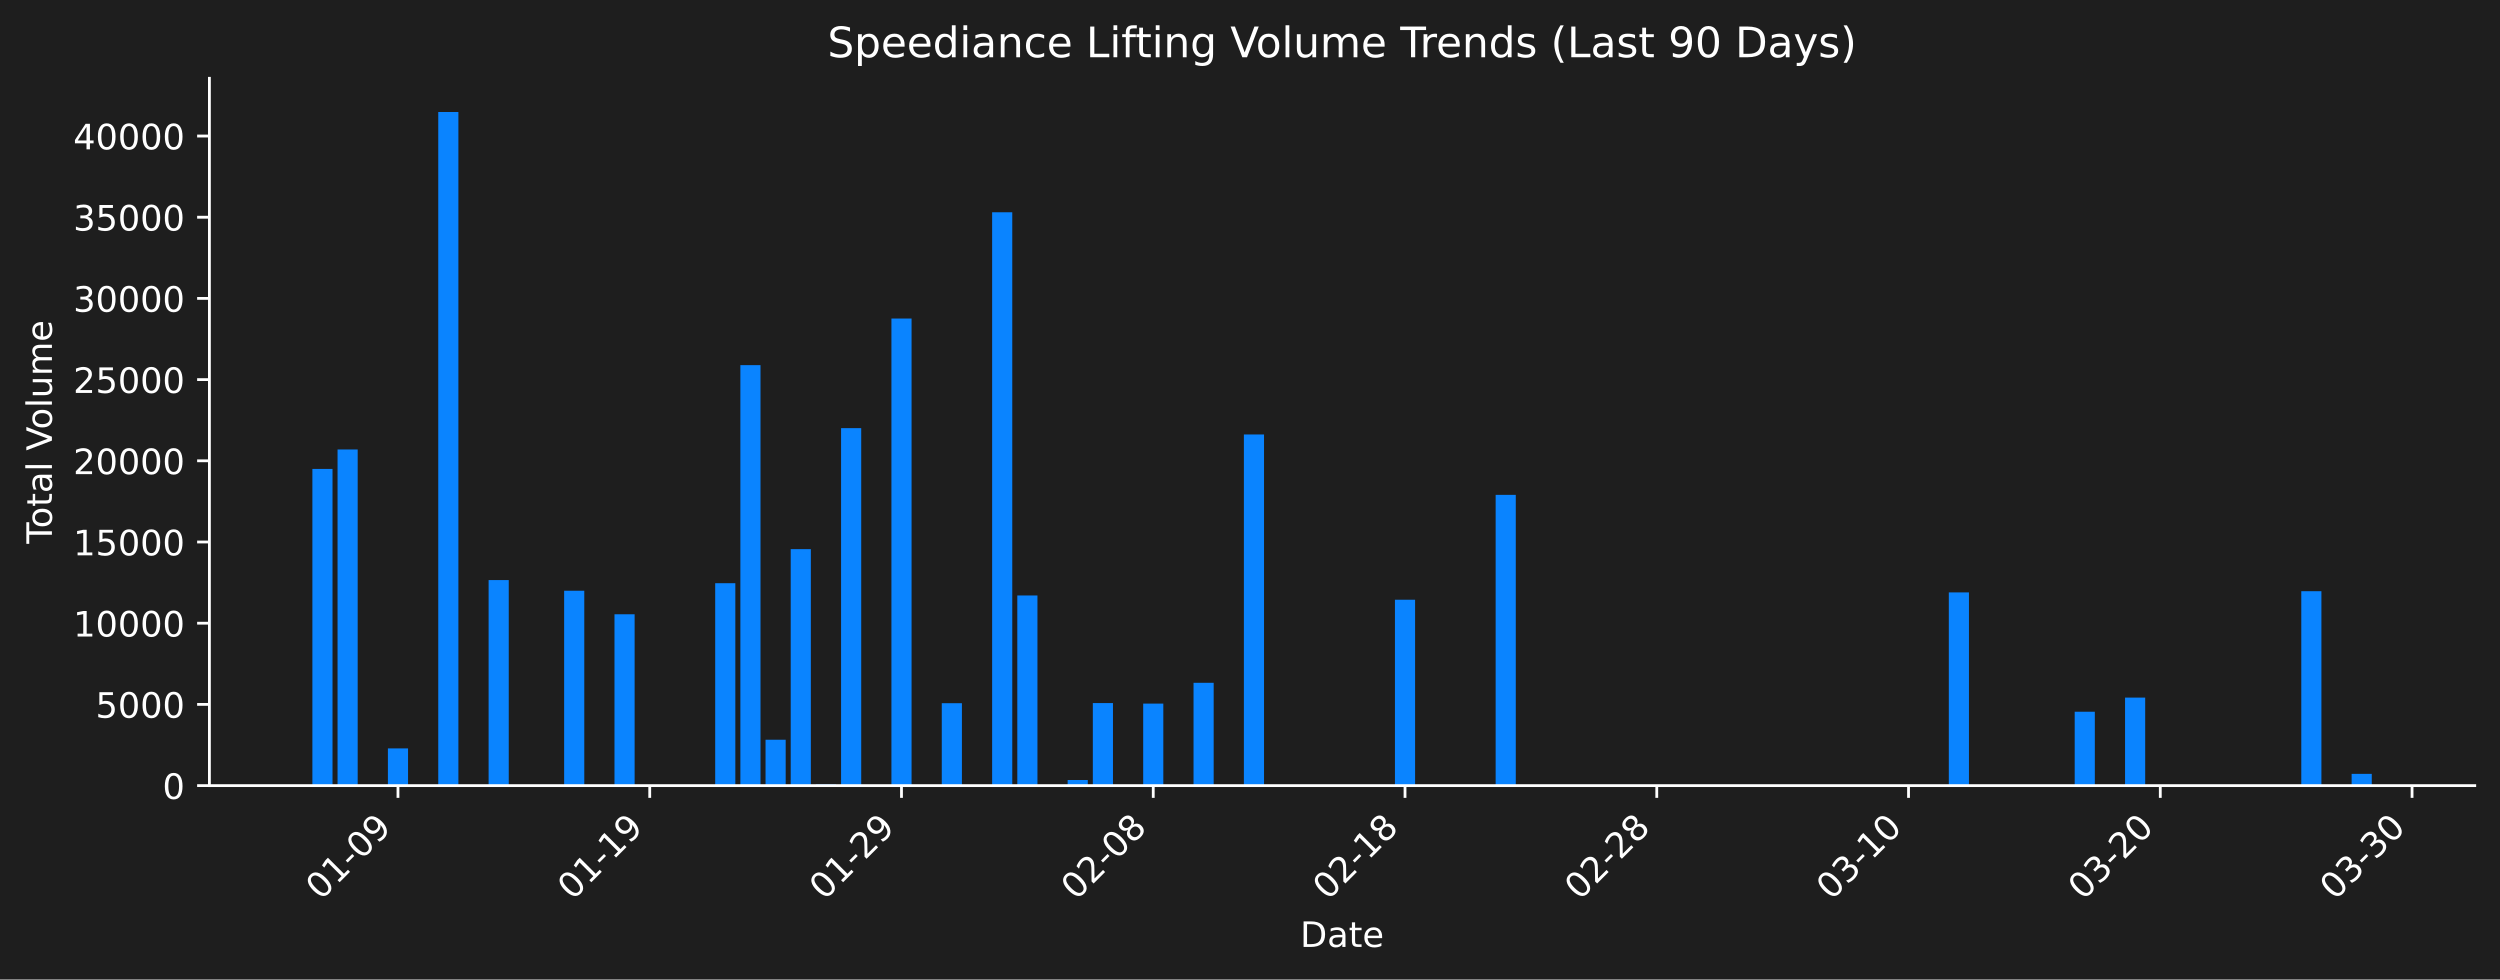
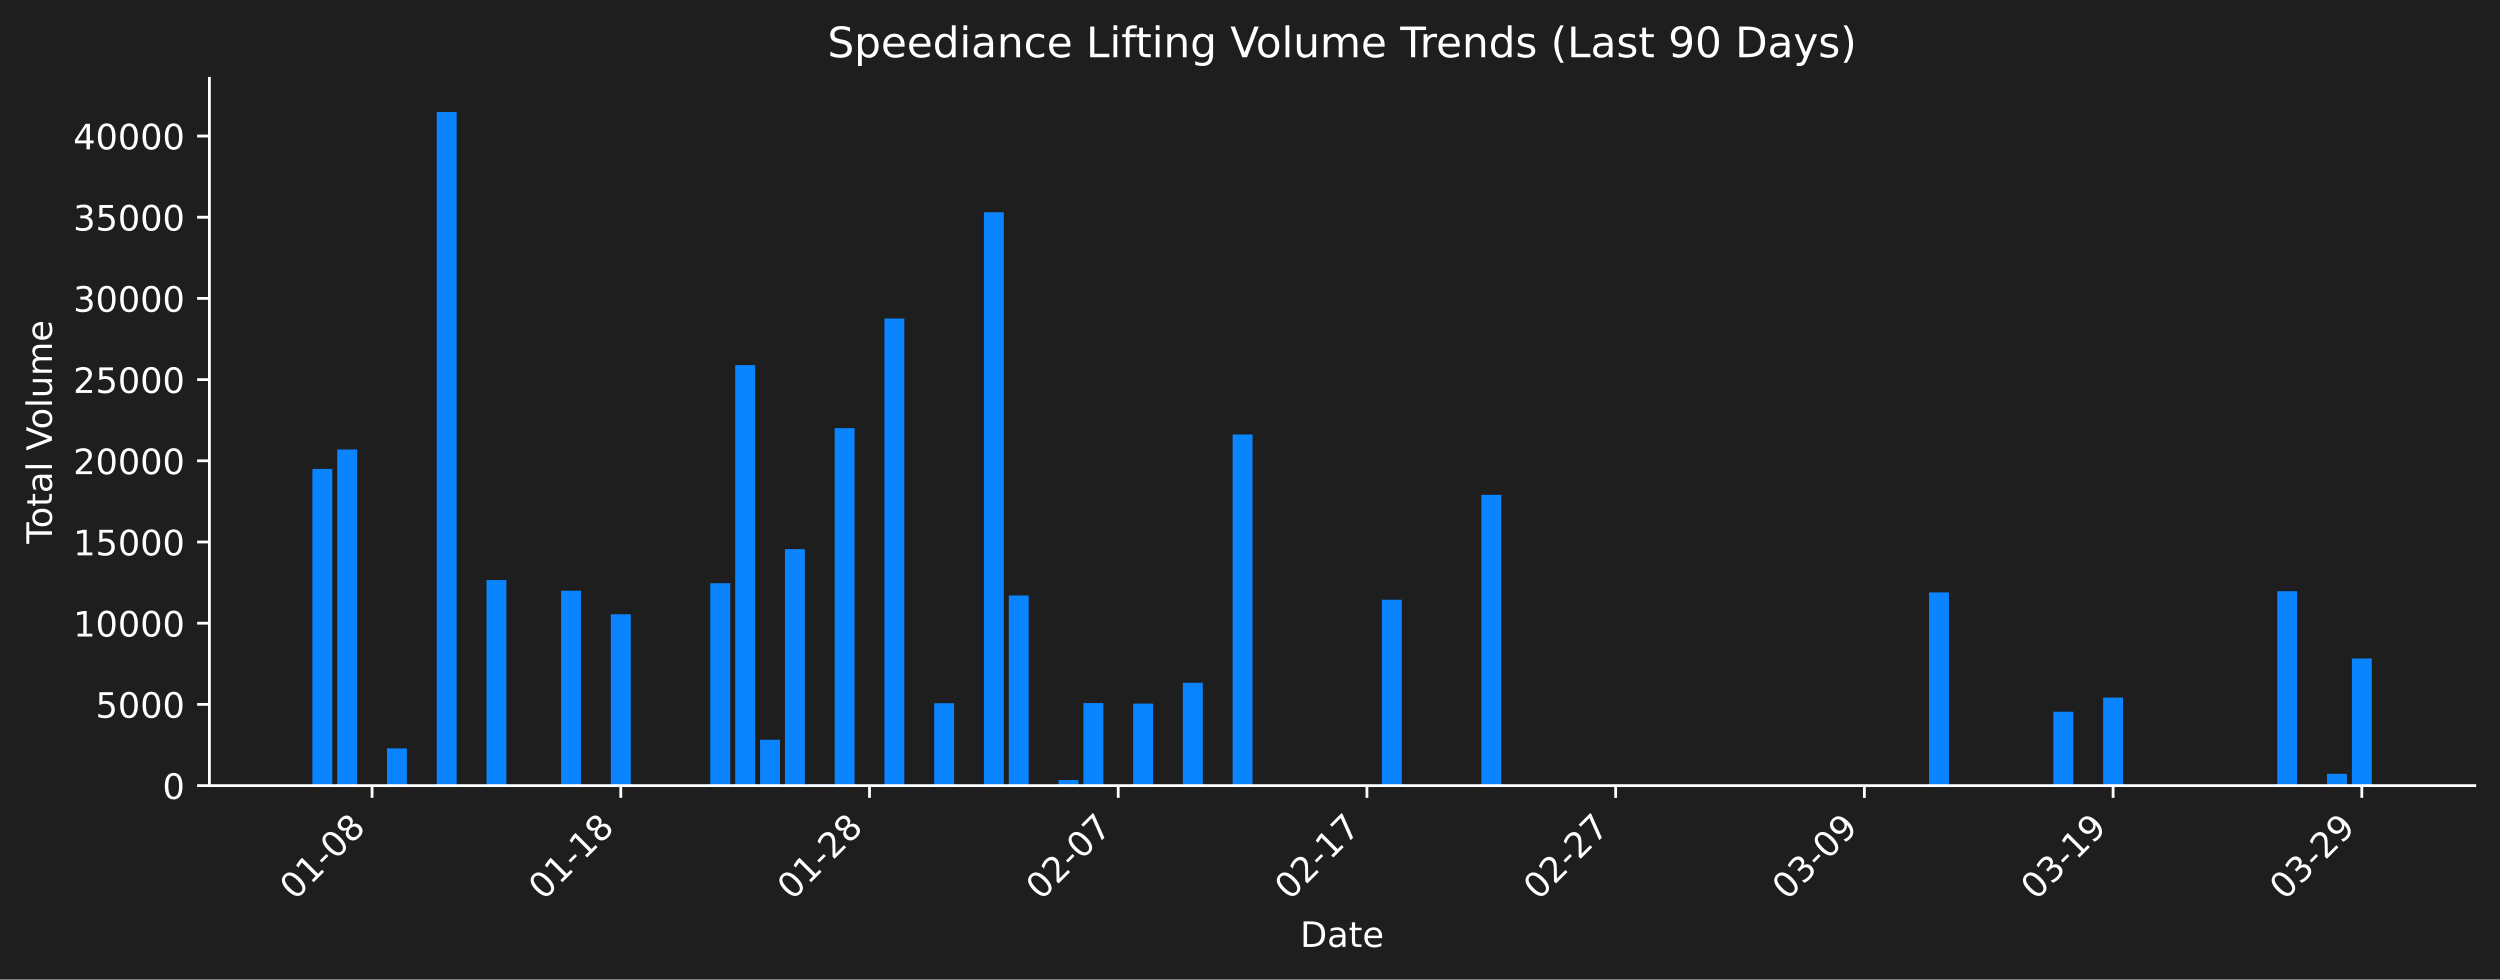
<svg xmlns="http://www.w3.org/2000/svg" xmlns:xlink="http://www.w3.org/1999/xlink" width="712.621pt" height="279.207pt" viewBox="0 0 712.621 279.207" version="1.1">
  <defs>
    <style type="text/css">*{stroke-linejoin: round; stroke-linecap: butt}</style>
  </defs>
  <g id="figure_1">
    <g id="patch_1">
      <path d="M 0 279.207  L 712.621 279.207  L 712.621 0  L 0 0  z " style="fill: #1e1e1e" />
    </g>
    <g id="axes_1">
      <g id="patch_2">
        <path d="M 59.691 223.939  L 705.421 223.939  L 705.421 22.318  L 59.691 22.318  L 59.691 223.939  z " style="fill: none" />
      </g>
      <g id="patch_3">
-         <path d="M 89.042 223.939  L 94.783 223.939  L 94.783 133.677  L 89.042 133.677  z " clip-path="url(#p962781d3f0)" style="fill: #0a84ff" />
+         <path d="M 89.042 223.939  L 94.714 223.939  L 94.714 133.677  L 89.042 133.677  z " clip-path="url(#pc0895d6da3)" style="fill: #0a84ff" />
      </g>
      <g id="patch_4">
-         <path d="M 96.218 223.939  L 101.959 223.939  L 101.959 128.127  L 96.218 128.127  z " clip-path="url(#p962781d3f0)" style="fill: #0a84ff" />
+         <path d="M 96.132 223.939  L 101.803 223.939  L 101.803 128.127  L 96.132 128.127  z " clip-path="url(#pc0895d6da3)" style="fill: #0a84ff" />
      </g>
      <g id="patch_5">
-         <path d="M 110.571 223.939  L 116.312 223.939  L 116.312 213.324  L 110.571 213.324  z " clip-path="url(#p962781d3f0)" style="fill: #0a84ff" />
+         <path d="M 110.311 223.939  L 115.983 223.939  L 115.983 213.324  L 110.311 213.324  z " clip-path="url(#pc0895d6da3)" style="fill: #0a84ff" />
      </g>
      <g id="patch_6">
-         <path d="M 124.924 223.939  L 130.665 223.939  L 130.665 31.919  L 124.924 31.919  z " clip-path="url(#p962781d3f0)" style="fill: #0a84ff" />
+         <path d="M 124.49 223.939  L 130.162 223.939  L 130.162 31.919  L 124.49 31.919  z " clip-path="url(#pc0895d6da3)" style="fill: #0a84ff" />
      </g>
      <g id="patch_7">
-         <path d="M 139.277 223.939  L 145.018 223.939  L 145.018 165.353  L 139.277 165.353  z " clip-path="url(#p962781d3f0)" style="fill: #0a84ff" />
+         <path d="M 138.67 223.939  L 144.342 223.939  L 144.342 165.353  L 138.67 165.353  z " clip-path="url(#pc0895d6da3)" style="fill: #0a84ff" />
      </g>
      <g id="patch_8">
-         <path d="M 160.806 223.939  L 166.547 223.939  L 166.547 168.381  L 160.806 168.381  z " clip-path="url(#p962781d3f0)" style="fill: #0a84ff" />
+         <path d="M 159.939 223.939  L 165.611 223.939  L 165.611 168.381  L 159.939 168.381  z " clip-path="url(#pc0895d6da3)" style="fill: #0a84ff" />
      </g>
      <g id="patch_9">
-         <path d="M 175.158 223.939  L 180.9 223.939  L 180.9 175.093  L 175.158 175.093  z " clip-path="url(#p962781d3f0)" style="fill: #0a84ff" />
+         <path d="M 174.118 223.939  L 179.79 223.939  L 179.79 175.093  L 174.118 175.093  z " clip-path="url(#pc0895d6da3)" style="fill: #0a84ff" />
      </g>
      <g id="patch_10">
-         <path d="M 203.864 223.939  L 209.605 223.939  L 209.605 166.238  L 203.864 166.238  z " clip-path="url(#p962781d3f0)" style="fill: #0a84ff" />
+         <path d="M 202.477 223.939  L 208.149 223.939  L 208.149 166.238  L 202.477 166.238  z " clip-path="url(#pc0895d6da3)" style="fill: #0a84ff" />
      </g>
      <g id="patch_11">
-         <path d="M 211.04 223.939  L 216.781 223.939  L 216.781 104.079  L 211.04 104.079  z " clip-path="url(#p962781d3f0)" style="fill: #0a84ff" />
+         <path d="M 209.567 223.939  L 215.239 223.939  L 215.239 104.079  L 209.567 104.079  z " clip-path="url(#pc0895d6da3)" style="fill: #0a84ff" />
      </g>
      <g id="patch_12">
-         <path d="M 218.217 223.939  L 223.958 223.939  L 223.958 210.858  L 218.217 210.858  z " clip-path="url(#p962781d3f0)" style="fill: #0a84ff" />
+         <path d="M 216.657 223.939  L 222.328 223.939  L 222.328 210.858  L 216.657 210.858  z " clip-path="url(#pc0895d6da3)" style="fill: #0a84ff" />
      </g>
      <g id="patch_13">
-         <path d="M 225.393 223.939  L 231.134 223.939  L 231.134 156.53  L 225.393 156.53  z " clip-path="url(#p962781d3f0)" style="fill: #0a84ff" />
+         <path d="M 223.746 223.939  L 229.418 223.939  L 229.418 156.53  L 223.746 156.53  z " clip-path="url(#pc0895d6da3)" style="fill: #0a84ff" />
      </g>
      <g id="patch_14">
-         <path d="M 232.569 223.939  L 238.311 223.939  L 238.311 223.6  L 232.569 223.6  z " clip-path="url(#p962781d3f0)" style="fill: #0a84ff" />
+         <path d="M 230.836 223.939  L 236.508 223.939  L 236.508 223.6  L 230.836 223.6  z " clip-path="url(#pc0895d6da3)" style="fill: #0a84ff" />
      </g>
      <g id="patch_15">
-         <path d="M 239.746 223.939  L 245.487 223.939  L 245.487 122.033  L 239.746 122.033  z " clip-path="url(#p962781d3f0)" style="fill: #0a84ff" />
+         <path d="M 237.926 223.939  L 243.597 223.939  L 243.597 122.033  L 237.926 122.033  z " clip-path="url(#pc0895d6da3)" style="fill: #0a84ff" />
      </g>
      <g id="patch_16">
-         <path d="M 254.099 223.939  L 259.84 223.939  L 259.84 90.803  L 254.099 90.803  z " clip-path="url(#p962781d3f0)" style="fill: #0a84ff" />
+         <path d="M 252.105 223.939  L 257.777 223.939  L 257.777 90.803  L 252.105 90.803  z " clip-path="url(#pc0895d6da3)" style="fill: #0a84ff" />
      </g>
      <g id="patch_17">
-         <path d="M 261.275 223.939  L 267.016 223.939  L 267.016 223.79  L 261.275 223.79  z " clip-path="url(#p962781d3f0)" style="fill: #0a84ff" />
+         <path d="M 259.195 223.939  L 264.867 223.939  L 264.867 223.79  L 259.195 223.79  z " clip-path="url(#pc0895d6da3)" style="fill: #0a84ff" />
      </g>
      <g id="patch_18">
-         <path d="M 268.451 223.939  L 274.192 223.939  L 274.192 200.442  L 268.451 200.442  z " clip-path="url(#p962781d3f0)" style="fill: #0a84ff" />
+         <path d="M 266.285 223.939  L 271.956 223.939  L 271.956 200.442  L 266.285 200.442  z " clip-path="url(#pc0895d6da3)" style="fill: #0a84ff" />
      </g>
      <g id="patch_19">
-         <path d="M 282.804 223.939  L 288.545 223.939  L 288.545 60.51  L 282.804 60.51  z " clip-path="url(#p962781d3f0)" style="fill: #0a84ff" />
+         <path d="M 280.464 223.939  L 286.136 223.939  L 286.136 60.51  L 280.464 60.51  z " clip-path="url(#pc0895d6da3)" style="fill: #0a84ff" />
      </g>
      <g id="patch_20">
-         <path d="M 289.98 223.939  L 295.722 223.939  L 295.722 169.737  L 289.98 169.737  z " clip-path="url(#p962781d3f0)" style="fill: #0a84ff" />
+         <path d="M 287.554 223.939  L 293.225 223.939  L 293.225 169.737  L 287.554 169.737  z " clip-path="url(#pc0895d6da3)" style="fill: #0a84ff" />
      </g>
      <g id="patch_21">
-         <path d="M 304.333 223.939  L 310.074 223.939  L 310.074 222.344  L 304.333 222.344  z " clip-path="url(#p962781d3f0)" style="fill: #0a84ff" />
+         <path d="M 301.733 223.939  L 307.405 223.939  L 307.405 222.344  L 301.733 222.344  z " clip-path="url(#pc0895d6da3)" style="fill: #0a84ff" />
      </g>
      <g id="patch_22">
-         <path d="M 311.51 223.939  L 317.251 223.939  L 317.251 200.409  L 311.51 200.409  z " clip-path="url(#p962781d3f0)" style="fill: #0a84ff" />
+         <path d="M 308.823 223.939  L 314.494 223.939  L 314.494 200.409  L 308.823 200.409  z " clip-path="url(#pc0895d6da3)" style="fill: #0a84ff" />
      </g>
      <g id="patch_23">
-         <path d="M 325.862 223.939  L 331.603 223.939  L 331.603 200.553  L 325.862 200.553  z " clip-path="url(#p962781d3f0)" style="fill: #0a84ff" />
+         <path d="M 323.002 223.939  L 328.674 223.939  L 328.674 200.553  L 323.002 200.553  z " clip-path="url(#pc0895d6da3)" style="fill: #0a84ff" />
      </g>
      <g id="patch_24">
-         <path d="M 340.215 223.939  L 345.956 223.939  L 345.956 194.625  L 340.215 194.625  z " clip-path="url(#p962781d3f0)" style="fill: #0a84ff" />
+         <path d="M 337.182 223.939  L 342.853 223.939  L 342.853 194.625  L 337.182 194.625  z " clip-path="url(#pc0895d6da3)" style="fill: #0a84ff" />
      </g>
      <g id="patch_25">
-         <path d="M 354.568 223.939  L 360.309 223.939  L 360.309 123.845  L 354.568 123.845  z " clip-path="url(#p962781d3f0)" style="fill: #0a84ff" />
+         <path d="M 351.361 223.939  L 357.033 223.939  L 357.033 123.845  L 351.361 123.845  z " clip-path="url(#pc0895d6da3)" style="fill: #0a84ff" />
      </g>
      <g id="patch_26">
-         <path d="M 397.626 223.939  L 403.367 223.939  L 403.367 170.95  L 397.626 170.95  z " clip-path="url(#p962781d3f0)" style="fill: #0a84ff" />
+         <path d="M 393.899 223.939  L 399.571 223.939  L 399.571 170.95  L 393.899 170.95  z " clip-path="url(#pc0895d6da3)" style="fill: #0a84ff" />
      </g>
      <g id="patch_27">
-         <path d="M 426.331 223.939  L 432.073 223.939  L 432.073 141.063  L 426.331 141.063  z " clip-path="url(#p962781d3f0)" style="fill: #0a84ff" />
+         <path d="M 422.258 223.939  L 427.93 223.939  L 427.93 141.063  L 422.258 141.063  z " clip-path="url(#pc0895d6da3)" style="fill: #0a84ff" />
      </g>
      <g id="patch_28">
-         <path d="M 555.506 223.939  L 561.247 223.939  L 561.247 168.867  L 555.506 168.867  z " clip-path="url(#p962781d3f0)" style="fill: #0a84ff" />
+         <path d="M 549.873 223.939  L 555.544 223.939  L 555.544 168.867  L 549.873 168.867  z " clip-path="url(#pc0895d6da3)" style="fill: #0a84ff" />
      </g>
      <g id="patch_29">
-         <path d="M 591.388 223.939  L 597.129 223.939  L 597.129 202.876  L 591.388 202.876  z " clip-path="url(#p962781d3f0)" style="fill: #0a84ff" />
+         <path d="M 585.321 223.939  L 590.993 223.939  L 590.993 202.876  L 585.321 202.876  z " clip-path="url(#pc0895d6da3)" style="fill: #0a84ff" />
      </g>
      <g id="patch_30">
-         <path d="M 605.741 223.939  L 611.482 223.939  L 611.482 198.844  L 605.741 198.844  z " clip-path="url(#p962781d3f0)" style="fill: #0a84ff" />
+         <path d="M 599.5 223.939  L 605.172 223.939  L 605.172 198.844  L 599.5 198.844  z " clip-path="url(#pc0895d6da3)" style="fill: #0a84ff" />
      </g>
      <g id="patch_31">
-         <path d="M 655.975 223.939  L 661.717 223.939  L 661.717 168.529  L 655.975 168.529  z " clip-path="url(#p962781d3f0)" style="fill: #0a84ff" />
+         <path d="M 649.128 223.939  L 654.8 223.939  L 654.8 168.529  L 649.128 168.529  z " clip-path="url(#pc0895d6da3)" style="fill: #0a84ff" />
      </g>
      <g id="patch_32">
-         <path d="M 670.328 223.939  L 676.069 223.939  L 676.069 220.596  L 670.328 220.596  z " clip-path="url(#p962781d3f0)" style="fill: #0a84ff" />
+         <path d="M 663.308 223.939  L 668.98 223.939  L 668.98 220.596  L 663.308 220.596  z " clip-path="url(#pc0895d6da3)" style="fill: #0a84ff" />
+       </g>
+       <g id="patch_33">
+         <path d="M 670.398 223.939  L 676.069 223.939  L 676.069 187.693  L 670.398 187.693  z " clip-path="url(#pc0895d6da3)" style="fill: #0a84ff" />
      </g>
      <g id="matplotlib.axis_1">
        <g id="xtick_1">
          <g id="line2d_1">
            <defs>
-               <path id="m7c95f3dce6" d="M 0 0  L 0 3.5  " style="stroke: #ffffff; stroke-width: 0.8" />
+               <path id="m3701ac5ad8" d="M 0 0  L 0 3.5  " style="stroke: #ffffff; stroke-width: 0.8" />
            </defs>
            <g>
-               <use xlink:href="#m7c95f3dce6" x="113.442" y="223.939" style="fill: #ffffff; stroke: #ffffff; stroke-width: 0.8" />
+               <use xlink:href="#m3701ac5ad8" x="106.057" y="223.939" style="fill: #ffffff; stroke: #ffffff; stroke-width: 0.8" />
            </g>
          </g>
          <g id="text_1">
-             <g style="fill: #ffffff" transform="translate(91.42412 256.8584) rotate(-45) scale(0.1 -0.1)">
+             <g style="fill: #ffffff" transform="translate(84.03973 256.8584) rotate(-45) scale(0.1 -0.1)">
              <defs>
                <path id="DejaVuSans-30" d="M 2034 4250  Q 1547 4250 1301 3770  Q 1056 3291 1056 2328  Q 1056 1369 1301 889  Q 1547 409 2034 409  Q 2525 409 2770 889  Q 3016 1369 3016 2328  Q 3016 3291 2770 3770  Q 2525 4250 2034 4250  z M 2034 4750  Q 2819 4750 3233 4129  Q 3647 3509 3647 2328  Q 3647 1150 3233 529  Q 2819 -91 2034 -91  Q 1250 -91 836 529  Q 422 1150 422 2328  Q 422 3509 836 4129  Q 1250 4750 2034 4750  z " transform="scale(0.015625)" />
                <path id="DejaVuSans-31" d="M 794 531  L 1825 531  L 1825 4091  L 703 3866  L 703 4441  L 1819 4666  L 2450 4666  L 2450 531  L 3481 531  L 3481 0  L 794 0  L 794 531  z " transform="scale(0.015625)" />
                <path id="DejaVuSans-2d" d="M 313 2009  L 1997 2009  L 1997 1497  L 313 1497  L 313 2009  z " transform="scale(0.015625)" />
-                 <path id="DejaVuSans-39" d="M 703 97  L 703 672  Q 941 559 1184 500  Q 1428 441 1663 441  Q 2288 441 2617 861  Q 2947 1281 2994 2138  Q 2813 1869 2534 1725  Q 2256 1581 1919 1581  Q 1219 1581 811 2004  Q 403 2428 403 3163  Q 403 3881 828 4315  Q 1253 4750 1959 4750  Q 2769 4750 3195 4129  Q 3622 3509 3622 2328  Q 3622 1225 3098 567  Q 2575 -91 1691 -91  Q 1453 -91 1209 -44  Q 966 3 703 97  z M 1959 2075  Q 2384 2075 2632 2365  Q 2881 2656 2881 3163  Q 2881 3666 2632 3958  Q 2384 4250 1959 4250  Q 1534 4250 1286 3958  Q 1038 3666 1038 3163  Q 1038 2656 1286 2365  Q 1534 2075 1959 2075  z " transform="scale(0.015625)" />
+                 <path id="DejaVuSans-38" d="M 2034 2216  Q 1584 2216 1326 1975  Q 1069 1734 1069 1313  Q 1069 891 1326 650  Q 1584 409 2034 409  Q 2484 409 2743 651  Q 3003 894 3003 1313  Q 3003 1734 2745 1975  Q 2488 2216 2034 2216  z M 1403 2484  Q 997 2584 770 2862  Q 544 3141 544 3541  Q 544 4100 942 4425  Q 1341 4750 2034 4750  Q 2731 4750 3128 4425  Q 3525 4100 3525 3541  Q 3525 3141 3298 2862  Q 3072 2584 2669 2484  Q 3125 2378 3379 2068  Q 3634 1759 3634 1313  Q 3634 634 3220 271  Q 2806 -91 2034 -91  Q 1263 -91 848 271  Q 434 634 434 1313  Q 434 1759 690 2068  Q 947 2378 1403 2484  z M 1172 3481  Q 1172 3119 1398 2916  Q 1625 2713 2034 2713  Q 2441 2713 2670 2916  Q 2900 3119 2900 3481  Q 2900 3844 2670 4047  Q 2441 4250 2034 4250  Q 1625 4250 1398 4047  Q 1172 3844 1172 3481  z " transform="scale(0.015625)" />
              </defs>
              <use xlink:href="#DejaVuSans-30" />
              <use xlink:href="#DejaVuSans-31" transform="translate(63.62305 0)" />
              <use xlink:href="#DejaVuSans-2d" transform="translate(127.2461 0)" />
              <use xlink:href="#DejaVuSans-30" transform="translate(163.3301 0)" />
-               <use xlink:href="#DejaVuSans-39" transform="translate(226.9531 0)" />
+               <use xlink:href="#DejaVuSans-38" transform="translate(226.9531 0)" />
            </g>
          </g>
        </g>
        <g id="xtick_2">
          <g id="line2d_2">
            <g>
-               <use xlink:href="#m7c95f3dce6" x="185.205" y="223.939" style="fill: #ffffff; stroke: #ffffff; stroke-width: 0.8" />
+               <use xlink:href="#m3701ac5ad8" x="176.954" y="223.939" style="fill: #ffffff; stroke: #ffffff; stroke-width: 0.8" />
            </g>
          </g>
          <g id="text_2">
-             <g style="fill: #ffffff" transform="translate(163.1878 256.8584) rotate(-45) scale(0.1 -0.1)">
+             <g style="fill: #ffffff" transform="translate(154.9367 256.8584) rotate(-45) scale(0.1 -0.1)">
              <use xlink:href="#DejaVuSans-30" />
              <use xlink:href="#DejaVuSans-31" transform="translate(63.62305 0)" />
              <use xlink:href="#DejaVuSans-2d" transform="translate(127.2461 0)" />
              <use xlink:href="#DejaVuSans-31" transform="translate(163.3301 0)" />
-               <use xlink:href="#DejaVuSans-39" transform="translate(226.9531 0)" />
+               <use xlink:href="#DejaVuSans-38" transform="translate(226.9531 0)" />
            </g>
          </g>
        </g>
        <g id="xtick_3">
          <g id="line2d_3">
            <g>
-               <use xlink:href="#m7c95f3dce6" x="256.969" y="223.939" style="fill: #ffffff; stroke: #ffffff; stroke-width: 0.8" />
+               <use xlink:href="#m3701ac5ad8" x="247.851" y="223.939" style="fill: #ffffff; stroke: #ffffff; stroke-width: 0.8" />
            </g>
          </g>
          <g id="text_3">
-             <g style="fill: #ffffff" transform="translate(234.9516 256.8584) rotate(-45) scale(0.1 -0.1)">
+             <g style="fill: #ffffff" transform="translate(225.8338 256.8584) rotate(-45) scale(0.1 -0.1)">
              <defs>
                <path id="DejaVuSans-32" d="M 1228 531  L 3431 531  L 3431 0  L 469 0  L 469 531  Q 828 903 1448 1529  Q 2069 2156 2228 2338  Q 2531 2678 2651 2914  Q 2772 3150 2772 3378  Q 2772 3750 2511 3984  Q 2250 4219 1831 4219  Q 1534 4219 1204 4116  Q 875 4013 500 3803  L 500 4441  Q 881 4594 1212 4672  Q 1544 4750 1819 4750  Q 2544 4750 2975 4387  Q 3406 4025 3406 3419  Q 3406 3131 3298 2873  Q 3191 2616 2906 2266  Q 2828 2175 2409 1742  Q 1991 1309 1228 531  z " transform="scale(0.015625)" />
              </defs>
              <use xlink:href="#DejaVuSans-30" />
              <use xlink:href="#DejaVuSans-31" transform="translate(63.62305 0)" />
              <use xlink:href="#DejaVuSans-2d" transform="translate(127.2461 0)" />
              <use xlink:href="#DejaVuSans-32" transform="translate(163.3301 0)" />
-               <use xlink:href="#DejaVuSans-39" transform="translate(226.9531 0)" />
+               <use xlink:href="#DejaVuSans-38" transform="translate(226.9531 0)" />
            </g>
          </g>
        </g>
        <g id="xtick_4">
          <g id="line2d_4">
            <g>
-               <use xlink:href="#m7c95f3dce6" x="328.733" y="223.939" style="fill: #ffffff; stroke: #ffffff; stroke-width: 0.8" />
+               <use xlink:href="#m3701ac5ad8" x="318.748" y="223.939" style="fill: #ffffff; stroke: #ffffff; stroke-width: 0.8" />
            </g>
          </g>
          <g id="text_4">
-             <g style="fill: #ffffff" transform="translate(306.7153 256.8584) rotate(-45) scale(0.1 -0.1)">
+             <g style="fill: #ffffff" transform="translate(296.7308 256.8584) rotate(-45) scale(0.1 -0.1)">
              <defs>
-                 <path id="DejaVuSans-38" d="M 2034 2216  Q 1584 2216 1326 1975  Q 1069 1734 1069 1313  Q 1069 891 1326 650  Q 1584 409 2034 409  Q 2484 409 2743 651  Q 3003 894 3003 1313  Q 3003 1734 2745 1975  Q 2488 2216 2034 2216  z M 1403 2484  Q 997 2584 770 2862  Q 544 3141 544 3541  Q 544 4100 942 4425  Q 1341 4750 2034 4750  Q 2731 4750 3128 4425  Q 3525 4100 3525 3541  Q 3525 3141 3298 2862  Q 3072 2584 2669 2484  Q 3125 2378 3379 2068  Q 3634 1759 3634 1313  Q 3634 634 3220 271  Q 2806 -91 2034 -91  Q 1263 -91 848 271  Q 434 634 434 1313  Q 434 1759 690 2068  Q 947 2378 1403 2484  z M 1172 3481  Q 1172 3119 1398 2916  Q 1625 2713 2034 2713  Q 2441 2713 2670 2916  Q 2900 3119 2900 3481  Q 2900 3844 2670 4047  Q 2441 4250 2034 4250  Q 1625 4250 1398 4047  Q 1172 3844 1172 3481  z " transform="scale(0.015625)" />
+                 <path id="DejaVuSans-37" d="M 525 4666  L 3525 4666  L 3525 4397  L 1831 0  L 1172 0  L 2766 4134  L 525 4134  L 525 4666  z " transform="scale(0.015625)" />
              </defs>
              <use xlink:href="#DejaVuSans-30" />
              <use xlink:href="#DejaVuSans-32" transform="translate(63.62305 0)" />
              <use xlink:href="#DejaVuSans-2d" transform="translate(127.2461 0)" />
              <use xlink:href="#DejaVuSans-30" transform="translate(163.3301 0)" />
-               <use xlink:href="#DejaVuSans-38" transform="translate(226.9531 0)" />
+               <use xlink:href="#DejaVuSans-37" transform="translate(226.9531 0)" />
            </g>
          </g>
        </g>
        <g id="xtick_5">
          <g id="line2d_5">
            <g>
-               <use xlink:href="#m7c95f3dce6" x="400.497" y="223.939" style="fill: #ffffff; stroke: #ffffff; stroke-width: 0.8" />
+               <use xlink:href="#m3701ac5ad8" x="389.645" y="223.939" style="fill: #ffffff; stroke: #ffffff; stroke-width: 0.8" />
            </g>
          </g>
          <g id="text_5">
-             <g style="fill: #ffffff" transform="translate(378.479 256.8584) rotate(-45) scale(0.1 -0.1)">
+             <g style="fill: #ffffff" transform="translate(367.6278 256.8584) rotate(-45) scale(0.1 -0.1)">
              <use xlink:href="#DejaVuSans-30" />
              <use xlink:href="#DejaVuSans-32" transform="translate(63.62305 0)" />
              <use xlink:href="#DejaVuSans-2d" transform="translate(127.2461 0)" />
              <use xlink:href="#DejaVuSans-31" transform="translate(163.3301 0)" />
-               <use xlink:href="#DejaVuSans-38" transform="translate(226.9531 0)" />
+               <use xlink:href="#DejaVuSans-37" transform="translate(226.9531 0)" />
            </g>
          </g>
        </g>
        <g id="xtick_6">
          <g id="line2d_6">
            <g>
-               <use xlink:href="#m7c95f3dce6" x="472.26" y="223.939" style="fill: #ffffff; stroke: #ffffff; stroke-width: 0.8" />
+               <use xlink:href="#m3701ac5ad8" x="460.542" y="223.939" style="fill: #ffffff; stroke: #ffffff; stroke-width: 0.8" />
            </g>
          </g>
          <g id="text_6">
-             <g style="fill: #ffffff" transform="translate(450.2427 256.8584) rotate(-45) scale(0.1 -0.1)">
+             <g style="fill: #ffffff" transform="translate(438.5248 256.8584) rotate(-45) scale(0.1 -0.1)">
              <use xlink:href="#DejaVuSans-30" />
              <use xlink:href="#DejaVuSans-32" transform="translate(63.62305 0)" />
              <use xlink:href="#DejaVuSans-2d" transform="translate(127.2461 0)" />
              <use xlink:href="#DejaVuSans-32" transform="translate(163.3301 0)" />
-               <use xlink:href="#DejaVuSans-38" transform="translate(226.9531 0)" />
+               <use xlink:href="#DejaVuSans-37" transform="translate(226.9531 0)" />
            </g>
          </g>
        </g>
        <g id="xtick_7">
          <g id="line2d_7">
            <g>
-               <use xlink:href="#m7c95f3dce6" x="544.024" y="223.939" style="fill: #ffffff; stroke: #ffffff; stroke-width: 0.8" />
+               <use xlink:href="#m3701ac5ad8" x="531.439" y="223.939" style="fill: #ffffff; stroke: #ffffff; stroke-width: 0.8" />
            </g>
          </g>
          <g id="text_7">
-             <g style="fill: #ffffff" transform="translate(522.0065 256.8584) rotate(-45) scale(0.1 -0.1)">
+             <g style="fill: #ffffff" transform="translate(509.4218 256.8584) rotate(-45) scale(0.1 -0.1)">
              <defs>
                <path id="DejaVuSans-33" d="M 2597 2516  Q 3050 2419 3304 2112  Q 3559 1806 3559 1356  Q 3559 666 3084 287  Q 2609 -91 1734 -91  Q 1441 -91 1130 -33  Q 819 25 488 141  L 488 750  Q 750 597 1062 519  Q 1375 441 1716 441  Q 2309 441 2620 675  Q 2931 909 2931 1356  Q 2931 1769 2642 2001  Q 2353 2234 1838 2234  L 1294 2234  L 1294 2753  L 1863 2753  Q 2328 2753 2575 2939  Q 2822 3125 2822 3475  Q 2822 3834 2567 4026  Q 2313 4219 1838 4219  Q 1578 4219 1281 4162  Q 984 4106 628 3988  L 628 4550  Q 988 4650 1302 4700  Q 1616 4750 1894 4750  Q 2613 4750 3031 4423  Q 3450 4097 3450 3541  Q 3450 3153 3228 2886  Q 3006 2619 2597 2516  z " transform="scale(0.015625)" />
+                 <path id="DejaVuSans-39" d="M 703 97  L 703 672  Q 941 559 1184 500  Q 1428 441 1663 441  Q 2288 441 2617 861  Q 2947 1281 2994 2138  Q 2813 1869 2534 1725  Q 2256 1581 1919 1581  Q 1219 1581 811 2004  Q 403 2428 403 3163  Q 403 3881 828 4315  Q 1253 4750 1959 4750  Q 2769 4750 3195 4129  Q 3622 3509 3622 2328  Q 3622 1225 3098 567  Q 2575 -91 1691 -91  Q 1453 -91 1209 -44  Q 966 3 703 97  z M 1959 2075  Q 2384 2075 2632 2365  Q 2881 2656 2881 3163  Q 2881 3666 2632 3958  Q 2384 4250 1959 4250  Q 1534 4250 1286 3958  Q 1038 3666 1038 3163  Q 1038 2656 1286 2365  Q 1534 2075 1959 2075  z " transform="scale(0.015625)" />
              </defs>
              <use xlink:href="#DejaVuSans-30" />
              <use xlink:href="#DejaVuSans-33" transform="translate(63.62305 0)" />
              <use xlink:href="#DejaVuSans-2d" transform="translate(127.2461 0)" />
-               <use xlink:href="#DejaVuSans-31" transform="translate(163.3301 0)" />
-               <use xlink:href="#DejaVuSans-30" transform="translate(226.9531 0)" />
+               <use xlink:href="#DejaVuSans-30" transform="translate(163.3301 0)" />
+               <use xlink:href="#DejaVuSans-39" transform="translate(226.9531 0)" />
            </g>
          </g>
        </g>
        <g id="xtick_8">
          <g id="line2d_8">
            <g>
-               <use xlink:href="#m7c95f3dce6" x="615.788" y="223.939" style="fill: #ffffff; stroke: #ffffff; stroke-width: 0.8" />
+               <use xlink:href="#m3701ac5ad8" x="602.336" y="223.939" style="fill: #ffffff; stroke: #ffffff; stroke-width: 0.8" />
            </g>
          </g>
          <g id="text_8">
-             <g style="fill: #ffffff" transform="translate(593.7702 256.8584) rotate(-45) scale(0.1 -0.1)">
+             <g style="fill: #ffffff" transform="translate(580.3188 256.8584) rotate(-45) scale(0.1 -0.1)">
              <use xlink:href="#DejaVuSans-30" />
              <use xlink:href="#DejaVuSans-33" transform="translate(63.62305 0)" />
              <use xlink:href="#DejaVuSans-2d" transform="translate(127.2461 0)" />
-               <use xlink:href="#DejaVuSans-32" transform="translate(163.3301 0)" />
-               <use xlink:href="#DejaVuSans-30" transform="translate(226.9531 0)" />
+               <use xlink:href="#DejaVuSans-31" transform="translate(163.3301 0)" />
+               <use xlink:href="#DejaVuSans-39" transform="translate(226.9531 0)" />
            </g>
          </g>
        </g>
        <g id="xtick_9">
          <g id="line2d_9">
            <g>
-               <use xlink:href="#m7c95f3dce6" x="687.551" y="223.939" style="fill: #ffffff; stroke: #ffffff; stroke-width: 0.8" />
+               <use xlink:href="#m3701ac5ad8" x="673.233" y="223.939" style="fill: #ffffff; stroke: #ffffff; stroke-width: 0.8" />
            </g>
          </g>
          <g id="text_9">
-             <g style="fill: #ffffff" transform="translate(665.5339 256.8584) rotate(-45) scale(0.1 -0.1)">
+             <g style="fill: #ffffff" transform="translate(651.2158 256.8584) rotate(-45) scale(0.1 -0.1)">
              <use xlink:href="#DejaVuSans-30" />
              <use xlink:href="#DejaVuSans-33" transform="translate(63.62305 0)" />
              <use xlink:href="#DejaVuSans-2d" transform="translate(127.2461 0)" />
-               <use xlink:href="#DejaVuSans-33" transform="translate(163.3301 0)" />
-               <use xlink:href="#DejaVuSans-30" transform="translate(226.9531 0)" />
+               <use xlink:href="#DejaVuSans-32" transform="translate(163.3301 0)" />
+               <use xlink:href="#DejaVuSans-39" transform="translate(226.9531 0)" />
            </g>
          </g>
        </g>
        <g id="text_10">
          <g style="fill: #ffffff" transform="translate(370.6048 269.9274) scale(0.1 -0.1)">
            <defs>
              <path id="DejaVuSans-44" d="M 1259 4147  L 1259 519  L 2022 519  Q 2988 519 3436 956  Q 3884 1394 3884 2338  Q 3884 3275 3436 3711  Q 2988 4147 2022 4147  L 1259 4147  z M 628 4666  L 1925 4666  Q 3281 4666 3915 4102  Q 4550 3538 4550 2338  Q 4550 1131 3912 565  Q 3275 0 1925 0  L 628 0  L 628 4666  z " transform="scale(0.015625)" />
              <path id="DejaVuSans-61" d="M 2194 1759  Q 1497 1759 1228 1600  Q 959 1441 959 1056  Q 959 750 1161 570  Q 1363 391 1709 391  Q 2188 391 2477 730  Q 2766 1069 2766 1631  L 2766 1759  L 2194 1759  z M 3341 1997  L 3341 0  L 2766 0  L 2766 531  Q 2569 213 2275 61  Q 1981 -91 1556 -91  Q 1019 -91 701 211  Q 384 513 384 1019  Q 384 1609 779 1909  Q 1175 2209 1959 2209  L 2766 2209  L 2766 2266  Q 2766 2663 2505 2880  Q 2244 3097 1772 3097  Q 1472 3097 1187 3025  Q 903 2953 641 2809  L 641 3341  Q 956 3463 1253 3523  Q 1550 3584 1831 3584  Q 2591 3584 2966 3190  Q 3341 2797 3341 1997  z " transform="scale(0.015625)" />
              <path id="DejaVuSans-74" d="M 1172 4494  L 1172 3500  L 2356 3500  L 2356 3053  L 1172 3053  L 1172 1153  Q 1172 725 1289 603  Q 1406 481 1766 481  L 2356 481  L 2356 0  L 1766 0  Q 1100 0 847 248  Q 594 497 594 1153  L 594 3053  L 172 3053  L 172 3500  L 594 3500  L 594 4494  L 1172 4494  z " transform="scale(0.015625)" />
              <path id="DejaVuSans-65" d="M 3597 1894  L 3597 1613  L 953 1613  Q 991 1019 1311 708  Q 1631 397 2203 397  Q 2534 397 2845 478  Q 3156 559 3463 722  L 3463 178  Q 3153 47 2828 -22  Q 2503 -91 2169 -91  Q 1331 -91 842 396  Q 353 884 353 1716  Q 353 2575 817 3079  Q 1281 3584 2069 3584  Q 2775 3584 3186 3129  Q 3597 2675 3597 1894  z M 3022 2063  Q 3016 2534 2758 2815  Q 2500 3097 2075 3097  Q 1594 3097 1305 2825  Q 1016 2553 972 2059  L 3022 2063  z " transform="scale(0.015625)" />
            </defs>
            <use xlink:href="#DejaVuSans-44" />
            <use xlink:href="#DejaVuSans-61" transform="translate(77.00195 0)" />
            <use xlink:href="#DejaVuSans-74" transform="translate(138.2812 0)" />
            <use xlink:href="#DejaVuSans-65" transform="translate(177.4902 0)" />
          </g>
        </g>
      </g>
      <g id="matplotlib.axis_2">
        <g id="ytick_1">
          <g id="line2d_10">
            <defs>
-               <path id="m10dbf02e81" d="M 0 0  L -3.5 0  " style="stroke: #ffffff; stroke-width: 0.8" />
+               <path id="m9912d63ff3" d="M 0 0  L -3.5 0  " style="stroke: #ffffff; stroke-width: 0.8" />
            </defs>
            <g>
-               <use xlink:href="#m10dbf02e81" x="59.691" y="223.939" style="fill: #ffffff; stroke: #ffffff; stroke-width: 0.8" />
+               <use xlink:href="#m9912d63ff3" x="59.691" y="223.939" style="fill: #ffffff; stroke: #ffffff; stroke-width: 0.8" />
            </g>
          </g>
          <g id="text_11">
            <g style="fill: #ffffff" transform="translate(46.32812 227.7378) scale(0.1 -0.1)">
              <use xlink:href="#DejaVuSans-30" />
            </g>
          </g>
        </g>
        <g id="ytick_2">
          <g id="line2d_11">
            <g>
-               <use xlink:href="#m10dbf02e81" x="59.691" y="200.793" style="fill: #ffffff; stroke: #ffffff; stroke-width: 0.8" />
+               <use xlink:href="#m9912d63ff3" x="59.691" y="200.793" style="fill: #ffffff; stroke: #ffffff; stroke-width: 0.8" />
            </g>
          </g>
          <g id="text_12">
            <g style="fill: #ffffff" transform="translate(27.24063 204.5926) scale(0.1 -0.1)">
              <defs>
                <path id="DejaVuSans-35" d="M 691 4666  L 3169 4666  L 3169 4134  L 1269 4134  L 1269 2991  Q 1406 3038 1543 3061  Q 1681 3084 1819 3084  Q 2600 3084 3056 2656  Q 3513 2228 3513 1497  Q 3513 744 3044 326  Q 2575 -91 1722 -91  Q 1428 -91 1123 -41  Q 819 9 494 109  L 494 744  Q 775 591 1075 516  Q 1375 441 1709 441  Q 2250 441 2565 725  Q 2881 1009 2881 1497  Q 2881 1984 2565 2268  Q 2250 2553 1709 2553  Q 1456 2553 1204 2497  Q 953 2441 691 2322  L 691 4666  z " transform="scale(0.015625)" />
              </defs>
              <use xlink:href="#DejaVuSans-35" />
              <use xlink:href="#DejaVuSans-30" transform="translate(63.62305 0)" />
              <use xlink:href="#DejaVuSans-30" transform="translate(127.2461 0)" />
              <use xlink:href="#DejaVuSans-30" transform="translate(190.8691 0)" />
            </g>
          </g>
        </g>
        <g id="ytick_3">
          <g id="line2d_12">
            <g>
-               <use xlink:href="#m10dbf02e81" x="59.691" y="177.648" style="fill: #ffffff; stroke: #ffffff; stroke-width: 0.8" />
+               <use xlink:href="#m9912d63ff3" x="59.691" y="177.648" style="fill: #ffffff; stroke: #ffffff; stroke-width: 0.8" />
            </g>
          </g>
          <g id="text_13">
            <g style="fill: #ffffff" transform="translate(20.87813 181.4474) scale(0.1 -0.1)">
              <use xlink:href="#DejaVuSans-31" />
              <use xlink:href="#DejaVuSans-30" transform="translate(63.62305 0)" />
              <use xlink:href="#DejaVuSans-30" transform="translate(127.2461 0)" />
              <use xlink:href="#DejaVuSans-30" transform="translate(190.8691 0)" />
              <use xlink:href="#DejaVuSans-30" transform="translate(254.4922 0)" />
            </g>
          </g>
        </g>
        <g id="ytick_4">
          <g id="line2d_13">
            <g>
-               <use xlink:href="#m10dbf02e81" x="59.691" y="154.503" style="fill: #ffffff; stroke: #ffffff; stroke-width: 0.8" />
+               <use xlink:href="#m9912d63ff3" x="59.691" y="154.503" style="fill: #ffffff; stroke: #ffffff; stroke-width: 0.8" />
            </g>
          </g>
          <g id="text_14">
            <g style="fill: #ffffff" transform="translate(20.87813 158.3022) scale(0.1 -0.1)">
              <use xlink:href="#DejaVuSans-31" />
              <use xlink:href="#DejaVuSans-35" transform="translate(63.62305 0)" />
              <use xlink:href="#DejaVuSans-30" transform="translate(127.2461 0)" />
              <use xlink:href="#DejaVuSans-30" transform="translate(190.8691 0)" />
              <use xlink:href="#DejaVuSans-30" transform="translate(254.4922 0)" />
            </g>
          </g>
        </g>
        <g id="ytick_5">
          <g id="line2d_14">
            <g>
-               <use xlink:href="#m10dbf02e81" x="59.691" y="131.358" style="fill: #ffffff; stroke: #ffffff; stroke-width: 0.8" />
+               <use xlink:href="#m9912d63ff3" x="59.691" y="131.358" style="fill: #ffffff; stroke: #ffffff; stroke-width: 0.8" />
            </g>
          </g>
          <g id="text_15">
            <g style="fill: #ffffff" transform="translate(20.87813 135.157) scale(0.1 -0.1)">
              <use xlink:href="#DejaVuSans-32" />
              <use xlink:href="#DejaVuSans-30" transform="translate(63.62305 0)" />
              <use xlink:href="#DejaVuSans-30" transform="translate(127.2461 0)" />
              <use xlink:href="#DejaVuSans-30" transform="translate(190.8691 0)" />
              <use xlink:href="#DejaVuSans-30" transform="translate(254.4922 0)" />
            </g>
          </g>
        </g>
        <g id="ytick_6">
          <g id="line2d_15">
            <g>
-               <use xlink:href="#m10dbf02e81" x="59.691" y="108.213" style="fill: #ffffff; stroke: #ffffff; stroke-width: 0.8" />
+               <use xlink:href="#m9912d63ff3" x="59.691" y="108.213" style="fill: #ffffff; stroke: #ffffff; stroke-width: 0.8" />
            </g>
          </g>
          <g id="text_16">
            <g style="fill: #ffffff" transform="translate(20.87813 112.0118) scale(0.1 -0.1)">
              <use xlink:href="#DejaVuSans-32" />
              <use xlink:href="#DejaVuSans-35" transform="translate(63.62305 0)" />
              <use xlink:href="#DejaVuSans-30" transform="translate(127.2461 0)" />
              <use xlink:href="#DejaVuSans-30" transform="translate(190.8691 0)" />
              <use xlink:href="#DejaVuSans-30" transform="translate(254.4922 0)" />
            </g>
          </g>
        </g>
        <g id="ytick_7">
          <g id="line2d_16">
            <g>
-               <use xlink:href="#m10dbf02e81" x="59.691" y="85.067" style="fill: #ffffff; stroke: #ffffff; stroke-width: 0.8" />
+               <use xlink:href="#m9912d63ff3" x="59.691" y="85.067" style="fill: #ffffff; stroke: #ffffff; stroke-width: 0.8" />
            </g>
          </g>
          <g id="text_17">
            <g style="fill: #ffffff" transform="translate(20.87813 88.86661) scale(0.1 -0.1)">
              <use xlink:href="#DejaVuSans-33" />
              <use xlink:href="#DejaVuSans-30" transform="translate(63.62305 0)" />
              <use xlink:href="#DejaVuSans-30" transform="translate(127.2461 0)" />
              <use xlink:href="#DejaVuSans-30" transform="translate(190.8691 0)" />
              <use xlink:href="#DejaVuSans-30" transform="translate(254.4922 0)" />
            </g>
          </g>
        </g>
        <g id="ytick_8">
          <g id="line2d_17">
            <g>
-               <use xlink:href="#m10dbf02e81" x="59.691" y="61.922" style="fill: #ffffff; stroke: #ffffff; stroke-width: 0.8" />
+               <use xlink:href="#m9912d63ff3" x="59.691" y="61.922" style="fill: #ffffff; stroke: #ffffff; stroke-width: 0.8" />
            </g>
          </g>
          <g id="text_18">
            <g style="fill: #ffffff" transform="translate(20.87813 65.72142) scale(0.1 -0.1)">
              <use xlink:href="#DejaVuSans-33" />
              <use xlink:href="#DejaVuSans-35" transform="translate(63.62305 0)" />
              <use xlink:href="#DejaVuSans-30" transform="translate(127.2461 0)" />
              <use xlink:href="#DejaVuSans-30" transform="translate(190.8691 0)" />
              <use xlink:href="#DejaVuSans-30" transform="translate(254.4922 0)" />
            </g>
          </g>
        </g>
        <g id="ytick_9">
          <g id="line2d_18">
            <g>
-               <use xlink:href="#m10dbf02e81" x="59.691" y="38.777" style="fill: #ffffff; stroke: #ffffff; stroke-width: 0.8" />
+               <use xlink:href="#m9912d63ff3" x="59.691" y="38.777" style="fill: #ffffff; stroke: #ffffff; stroke-width: 0.8" />
            </g>
          </g>
          <g id="text_19">
            <g style="fill: #ffffff" transform="translate(20.87813 42.57623) scale(0.1 -0.1)">
              <defs>
                <path id="DejaVuSans-34" d="M 2419 4116  L 825 1625  L 2419 1625  L 2419 4116  z M 2253 4666  L 3047 4666  L 3047 1625  L 3713 1625  L 3713 1100  L 3047 1100  L 3047 0  L 2419 0  L 2419 1100  L 313 1100  L 313 1709  L 2253 4666  z " transform="scale(0.015625)" />
              </defs>
              <use xlink:href="#DejaVuSans-34" />
              <use xlink:href="#DejaVuSans-30" transform="translate(63.62305 0)" />
              <use xlink:href="#DejaVuSans-30" transform="translate(127.2461 0)" />
              <use xlink:href="#DejaVuSans-30" transform="translate(190.8691 0)" />
              <use xlink:href="#DejaVuSans-30" transform="translate(254.4922 0)" />
            </g>
          </g>
        </g>
        <g id="text_20">
          <g style="fill: #ffffff" transform="translate(14.79844 154.9908) rotate(-90) scale(0.1 -0.1)">
            <defs>
              <path id="DejaVuSans-54" d="M -19 4666  L 3928 4666  L 3928 4134  L 2272 4134  L 2272 0  L 1638 0  L 1638 4134  L -19 4134  L -19 4666  z " transform="scale(0.015625)" />
              <path id="DejaVuSans-6f" d="M 1959 3097  Q 1497 3097 1228 2736  Q 959 2375 959 1747  Q 959 1119 1226 758  Q 1494 397 1959 397  Q 2419 397 2687 759  Q 2956 1122 2956 1747  Q 2956 2369 2687 2733  Q 2419 3097 1959 3097  z M 1959 3584  Q 2709 3584 3137 3096  Q 3566 2609 3566 1747  Q 3566 888 3137 398  Q 2709 -91 1959 -91  Q 1206 -91 779 398  Q 353 888 353 1747  Q 353 2609 779 3096  Q 1206 3584 1959 3584  z " transform="scale(0.015625)" />
              <path id="DejaVuSans-6c" d="M 603 4863  L 1178 4863  L 1178 0  L 603 0  L 603 4863  z " transform="scale(0.015625)" />
              <path id="DejaVuSans-20" transform="scale(0.015625)" />
              <path id="DejaVuSans-56" d="M 1831 0  L 50 4666  L 709 4666  L 2188 738  L 3669 4666  L 4325 4666  L 2547 0  L 1831 0  z " transform="scale(0.015625)" />
              <path id="DejaVuSans-75" d="M 544 1381  L 544 3500  L 1119 3500  L 1119 1403  Q 1119 906 1312 657  Q 1506 409 1894 409  Q 2359 409 2629 706  Q 2900 1003 2900 1516  L 2900 3500  L 3475 3500  L 3475 0  L 2900 0  L 2900 538  Q 2691 219 2414 64  Q 2138 -91 1772 -91  Q 1169 -91 856 284  Q 544 659 544 1381  z M 1991 3584  L 1991 3584  z " transform="scale(0.015625)" />
              <path id="DejaVuSans-6d" d="M 3328 2828  Q 3544 3216 3844 3400  Q 4144 3584 4550 3584  Q 5097 3584 5394 3201  Q 5691 2819 5691 2113  L 5691 0  L 5113 0  L 5113 2094  Q 5113 2597 4934 2840  Q 4756 3084 4391 3084  Q 3944 3084 3684 2787  Q 3425 2491 3425 1978  L 3425 0  L 2847 0  L 2847 2094  Q 2847 2600 2669 2842  Q 2491 3084 2119 3084  Q 1678 3084 1418 2786  Q 1159 2488 1159 1978  L 1159 0  L 581 0  L 581 3500  L 1159 3500  L 1159 2956  Q 1356 3278 1631 3431  Q 1906 3584 2284 3584  Q 2666 3584 2933 3390  Q 3200 3197 3328 2828  z " transform="scale(0.015625)" />
            </defs>
            <use xlink:href="#DejaVuSans-54" />
            <use xlink:href="#DejaVuSans-6f" transform="translate(44.08398 0)" />
            <use xlink:href="#DejaVuSans-74" transform="translate(105.2656 0)" />
            <use xlink:href="#DejaVuSans-61" transform="translate(144.4746 0)" />
            <use xlink:href="#DejaVuSans-6c" transform="translate(205.7539 0)" />
            <use xlink:href="#DejaVuSans-20" transform="translate(233.5371 0)" />
            <use xlink:href="#DejaVuSans-56" transform="translate(265.3242 0)" />
            <use xlink:href="#DejaVuSans-6f" transform="translate(325.9824 0)" />
            <use xlink:href="#DejaVuSans-6c" transform="translate(387.1641 0)" />
            <use xlink:href="#DejaVuSans-75" transform="translate(414.9473 0)" />
            <use xlink:href="#DejaVuSans-6d" transform="translate(478.3262 0)" />
            <use xlink:href="#DejaVuSans-65" transform="translate(575.7383 0)" />
          </g>
        </g>
      </g>
-       <g id="patch_33">
+       <g id="patch_34">
        <path d="M 59.691 223.939  L 59.691 22.318  " style="fill: none; stroke: #ffffff; stroke-width: 0.8; stroke-linejoin: miter; stroke-linecap: square" />
      </g>
-       <g id="patch_34">
+       <g id="patch_35">
        <path d="M 59.691 223.939  L 705.421 223.939  " style="fill: none; stroke: #ffffff; stroke-width: 0.8; stroke-linejoin: miter; stroke-linecap: square" />
      </g>
      <g id="text_21">
        <g style="fill: #ffffff" transform="translate(235.8734 16.31812) scale(0.12 -0.12)">
          <defs>
            <path id="DejaVuSans-53" d="M 3425 4513  L 3425 3897  Q 3066 4069 2747 4153  Q 2428 4238 2131 4238  Q 1616 4238 1336 4038  Q 1056 3838 1056 3469  Q 1056 3159 1242 3001  Q 1428 2844 1947 2747  L 2328 2669  Q 3034 2534 3370 2195  Q 3706 1856 3706 1288  Q 3706 609 3251 259  Q 2797 -91 1919 -91  Q 1588 -91 1214 -16  Q 841 59 441 206  L 441 856  Q 825 641 1194 531  Q 1563 422 1919 422  Q 2459 422 2753 634  Q 3047 847 3047 1241  Q 3047 1584 2836 1778  Q 2625 1972 2144 2069  L 1759 2144  Q 1053 2284 737 2584  Q 422 2884 422 3419  Q 422 4038 858 4394  Q 1294 4750 2059 4750  Q 2388 4750 2728 4690  Q 3069 4631 3425 4513  z " transform="scale(0.015625)" />
            <path id="DejaVuSans-70" d="M 1159 525  L 1159 -1331  L 581 -1331  L 581 3500  L 1159 3500  L 1159 2969  Q 1341 3281 1617 3432  Q 1894 3584 2278 3584  Q 2916 3584 3314 3078  Q 3713 2572 3713 1747  Q 3713 922 3314 415  Q 2916 -91 2278 -91  Q 1894 -91 1617 61  Q 1341 213 1159 525  z M 3116 1747  Q 3116 2381 2855 2742  Q 2594 3103 2138 3103  Q 1681 3103 1420 2742  Q 1159 2381 1159 1747  Q 1159 1113 1420 752  Q 1681 391 2138 391  Q 2594 391 2855 752  Q 3116 1113 3116 1747  z " transform="scale(0.015625)" />
            <path id="DejaVuSans-64" d="M 2906 2969  L 2906 4863  L 3481 4863  L 3481 0  L 2906 0  L 2906 525  Q 2725 213 2448 61  Q 2172 -91 1784 -91  Q 1150 -91 751 415  Q 353 922 353 1747  Q 353 2572 751 3078  Q 1150 3584 1784 3584  Q 2172 3584 2448 3432  Q 2725 3281 2906 2969  z M 947 1747  Q 947 1113 1208 752  Q 1469 391 1925 391  Q 2381 391 2643 752  Q 2906 1113 2906 1747  Q 2906 2381 2643 2742  Q 2381 3103 1925 3103  Q 1469 3103 1208 2742  Q 947 2381 947 1747  z " transform="scale(0.015625)" />
            <path id="DejaVuSans-69" d="M 603 3500  L 1178 3500  L 1178 0  L 603 0  L 603 3500  z M 603 4863  L 1178 4863  L 1178 4134  L 603 4134  L 603 4863  z " transform="scale(0.015625)" />
            <path id="DejaVuSans-6e" d="M 3513 2113  L 3513 0  L 2938 0  L 2938 2094  Q 2938 2591 2744 2837  Q 2550 3084 2163 3084  Q 1697 3084 1428 2787  Q 1159 2491 1159 1978  L 1159 0  L 581 0  L 581 3500  L 1159 3500  L 1159 2956  Q 1366 3272 1645 3428  Q 1925 3584 2291 3584  Q 2894 3584 3203 3211  Q 3513 2838 3513 2113  z " transform="scale(0.015625)" />
            <path id="DejaVuSans-63" d="M 3122 3366  L 3122 2828  Q 2878 2963 2633 3030  Q 2388 3097 2138 3097  Q 1578 3097 1268 2742  Q 959 2388 959 1747  Q 959 1106 1268 751  Q 1578 397 2138 397  Q 2388 397 2633 464  Q 2878 531 3122 666  L 3122 134  Q 2881 22 2623 -34  Q 2366 -91 2075 -91  Q 1284 -91 818 406  Q 353 903 353 1747  Q 353 2603 823 3093  Q 1294 3584 2113 3584  Q 2378 3584 2631 3529  Q 2884 3475 3122 3366  z " transform="scale(0.015625)" />
            <path id="DejaVuSans-4c" d="M 628 4666  L 1259 4666  L 1259 531  L 3531 531  L 3531 0  L 628 0  L 628 4666  z " transform="scale(0.015625)" />
            <path id="DejaVuSans-66" d="M 2375 4863  L 2375 4384  L 1825 4384  Q 1516 4384 1395 4259  Q 1275 4134 1275 3809  L 1275 3500  L 2222 3500  L 2222 3053  L 1275 3053  L 1275 0  L 697 0  L 697 3053  L 147 3053  L 147 3500  L 697 3500  L 697 3744  Q 697 4328 969 4595  Q 1241 4863 1831 4863  L 2375 4863  z " transform="scale(0.015625)" />
            <path id="DejaVuSans-67" d="M 2906 1791  Q 2906 2416 2648 2759  Q 2391 3103 1925 3103  Q 1463 3103 1205 2759  Q 947 2416 947 1791  Q 947 1169 1205 825  Q 1463 481 1925 481  Q 2391 481 2648 825  Q 2906 1169 2906 1791  z M 3481 434  Q 3481 -459 3084 -895  Q 2688 -1331 1869 -1331  Q 1566 -1331 1297 -1286  Q 1028 -1241 775 -1147  L 775 -588  Q 1028 -725 1275 -790  Q 1522 -856 1778 -856  Q 2344 -856 2625 -561  Q 2906 -266 2906 331  L 2906 616  Q 2728 306 2450 153  Q 2172 0 1784 0  Q 1141 0 747 490  Q 353 981 353 1791  Q 353 2603 747 3093  Q 1141 3584 1784 3584  Q 2172 3584 2450 3431  Q 2728 3278 2906 2969  L 2906 3500  L 3481 3500  L 3481 434  z " transform="scale(0.015625)" />
            <path id="DejaVuSans-72" d="M 2631 2963  Q 2534 3019 2420 3045  Q 2306 3072 2169 3072  Q 1681 3072 1420 2755  Q 1159 2438 1159 1844  L 1159 0  L 581 0  L 581 3500  L 1159 3500  L 1159 2956  Q 1341 3275 1631 3429  Q 1922 3584 2338 3584  Q 2397 3584 2469 3576  Q 2541 3569 2628 3553  L 2631 2963  z " transform="scale(0.015625)" />
            <path id="DejaVuSans-73" d="M 2834 3397  L 2834 2853  Q 2591 2978 2328 3040  Q 2066 3103 1784 3103  Q 1356 3103 1142 2972  Q 928 2841 928 2578  Q 928 2378 1081 2264  Q 1234 2150 1697 2047  L 1894 2003  Q 2506 1872 2764 1633  Q 3022 1394 3022 966  Q 3022 478 2636 193  Q 2250 -91 1575 -91  Q 1294 -91 989 -36  Q 684 19 347 128  L 347 722  Q 666 556 975 473  Q 1284 391 1588 391  Q 1994 391 2212 530  Q 2431 669 2431 922  Q 2431 1156 2273 1281  Q 2116 1406 1581 1522  L 1381 1569  Q 847 1681 609 1914  Q 372 2147 372 2553  Q 372 3047 722 3315  Q 1072 3584 1716 3584  Q 2034 3584 2315 3537  Q 2597 3491 2834 3397  z " transform="scale(0.015625)" />
            <path id="DejaVuSans-28" d="M 1984 4856  Q 1566 4138 1362 3434  Q 1159 2731 1159 2009  Q 1159 1288 1364 580  Q 1569 -128 1984 -844  L 1484 -844  Q 1016 -109 783 600  Q 550 1309 550 2009  Q 550 2706 781 3412  Q 1013 4119 1484 4856  L 1984 4856  z " transform="scale(0.015625)" />
            <path id="DejaVuSans-79" d="M 2059 -325  Q 1816 -950 1584 -1140  Q 1353 -1331 966 -1331  L 506 -1331  L 506 -850  L 844 -850  Q 1081 -850 1212 -737  Q 1344 -625 1503 -206  L 1606 56  L 191 3500  L 800 3500  L 1894 763  L 2988 3500  L 3597 3500  L 2059 -325  z " transform="scale(0.015625)" />
            <path id="DejaVuSans-29" d="M 513 4856  L 1013 4856  Q 1481 4119 1714 3412  Q 1947 2706 1947 2009  Q 1947 1309 1714 600  Q 1481 -109 1013 -844  L 513 -844  Q 928 -128 1133 580  Q 1338 1288 1338 2009  Q 1338 2731 1133 3434  Q 928 4138 513 4856  z " transform="scale(0.015625)" />
          </defs>
          <use xlink:href="#DejaVuSans-53" />
          <use xlink:href="#DejaVuSans-70" transform="translate(63.47656 0)" />
          <use xlink:href="#DejaVuSans-65" transform="translate(126.9531 0)" />
          <use xlink:href="#DejaVuSans-65" transform="translate(188.4766 0)" />
          <use xlink:href="#DejaVuSans-64" transform="translate(250 0)" />
          <use xlink:href="#DejaVuSans-69" transform="translate(313.4766 0)" />
          <use xlink:href="#DejaVuSans-61" transform="translate(341.2598 0)" />
          <use xlink:href="#DejaVuSans-6e" transform="translate(402.5391 0)" />
          <use xlink:href="#DejaVuSans-63" transform="translate(465.918 0)" />
          <use xlink:href="#DejaVuSans-65" transform="translate(520.8984 0)" />
          <use xlink:href="#DejaVuSans-20" transform="translate(582.4219 0)" />
          <use xlink:href="#DejaVuSans-4c" transform="translate(614.209 0)" />
          <use xlink:href="#DejaVuSans-69" transform="translate(669.9219 0)" />
          <use xlink:href="#DejaVuSans-66" transform="translate(697.7051 0)" />
          <use xlink:href="#DejaVuSans-74" transform="translate(731.1602 0)" />
          <use xlink:href="#DejaVuSans-69" transform="translate(770.3691 0)" />
          <use xlink:href="#DejaVuSans-6e" transform="translate(798.1523 0)" />
          <use xlink:href="#DejaVuSans-67" transform="translate(861.5312 0)" />
          <use xlink:href="#DejaVuSans-20" transform="translate(925.0078 0)" />
          <use xlink:href="#DejaVuSans-56" transform="translate(956.7949 0)" />
          <use xlink:href="#DejaVuSans-6f" transform="translate(1017.453 0)" />
          <use xlink:href="#DejaVuSans-6c" transform="translate(1078.635 0)" />
          <use xlink:href="#DejaVuSans-75" transform="translate(1106.418 0)" />
          <use xlink:href="#DejaVuSans-6d" transform="translate(1169.797 0)" />
          <use xlink:href="#DejaVuSans-65" transform="translate(1267.209 0)" />
          <use xlink:href="#DejaVuSans-20" transform="translate(1328.732 0)" />
          <use xlink:href="#DejaVuSans-54" transform="translate(1360.52 0)" />
          <use xlink:href="#DejaVuSans-72" transform="translate(1406.854 0)" />
          <use xlink:href="#DejaVuSans-65" transform="translate(1445.717 0)" />
          <use xlink:href="#DejaVuSans-6e" transform="translate(1507.24 0)" />
          <use xlink:href="#DejaVuSans-64" transform="translate(1570.619 0)" />
          <use xlink:href="#DejaVuSans-73" transform="translate(1634.096 0)" />
          <use xlink:href="#DejaVuSans-20" transform="translate(1686.195 0)" />
          <use xlink:href="#DejaVuSans-28" transform="translate(1717.982 0)" />
          <use xlink:href="#DejaVuSans-4c" transform="translate(1756.996 0)" />
          <use xlink:href="#DejaVuSans-61" transform="translate(1812.709 0)" />
          <use xlink:href="#DejaVuSans-73" transform="translate(1873.988 0)" />
          <use xlink:href="#DejaVuSans-74" transform="translate(1926.088 0)" />
          <use xlink:href="#DejaVuSans-20" transform="translate(1965.297 0)" />
          <use xlink:href="#DejaVuSans-39" transform="translate(1997.084 0)" />
          <use xlink:href="#DejaVuSans-30" transform="translate(2060.707 0)" />
          <use xlink:href="#DejaVuSans-20" transform="translate(2124.33 0)" />
          <use xlink:href="#DejaVuSans-44" transform="translate(2156.117 0)" />
          <use xlink:href="#DejaVuSans-61" transform="translate(2233.119 0)" />
          <use xlink:href="#DejaVuSans-79" transform="translate(2294.398 0)" />
          <use xlink:href="#DejaVuSans-73" transform="translate(2353.578 0)" />
          <use xlink:href="#DejaVuSans-29" transform="translate(2405.678 0)" />
        </g>
      </g>
    </g>
  </g>
  <defs>
-     <clipPath id="p962781d3f0">
+     <clipPath id="pc0895d6da3">
      <rect x="59.691" y="22.318" width="645.73" height="201.62" />
    </clipPath>
  </defs>
</svg>
